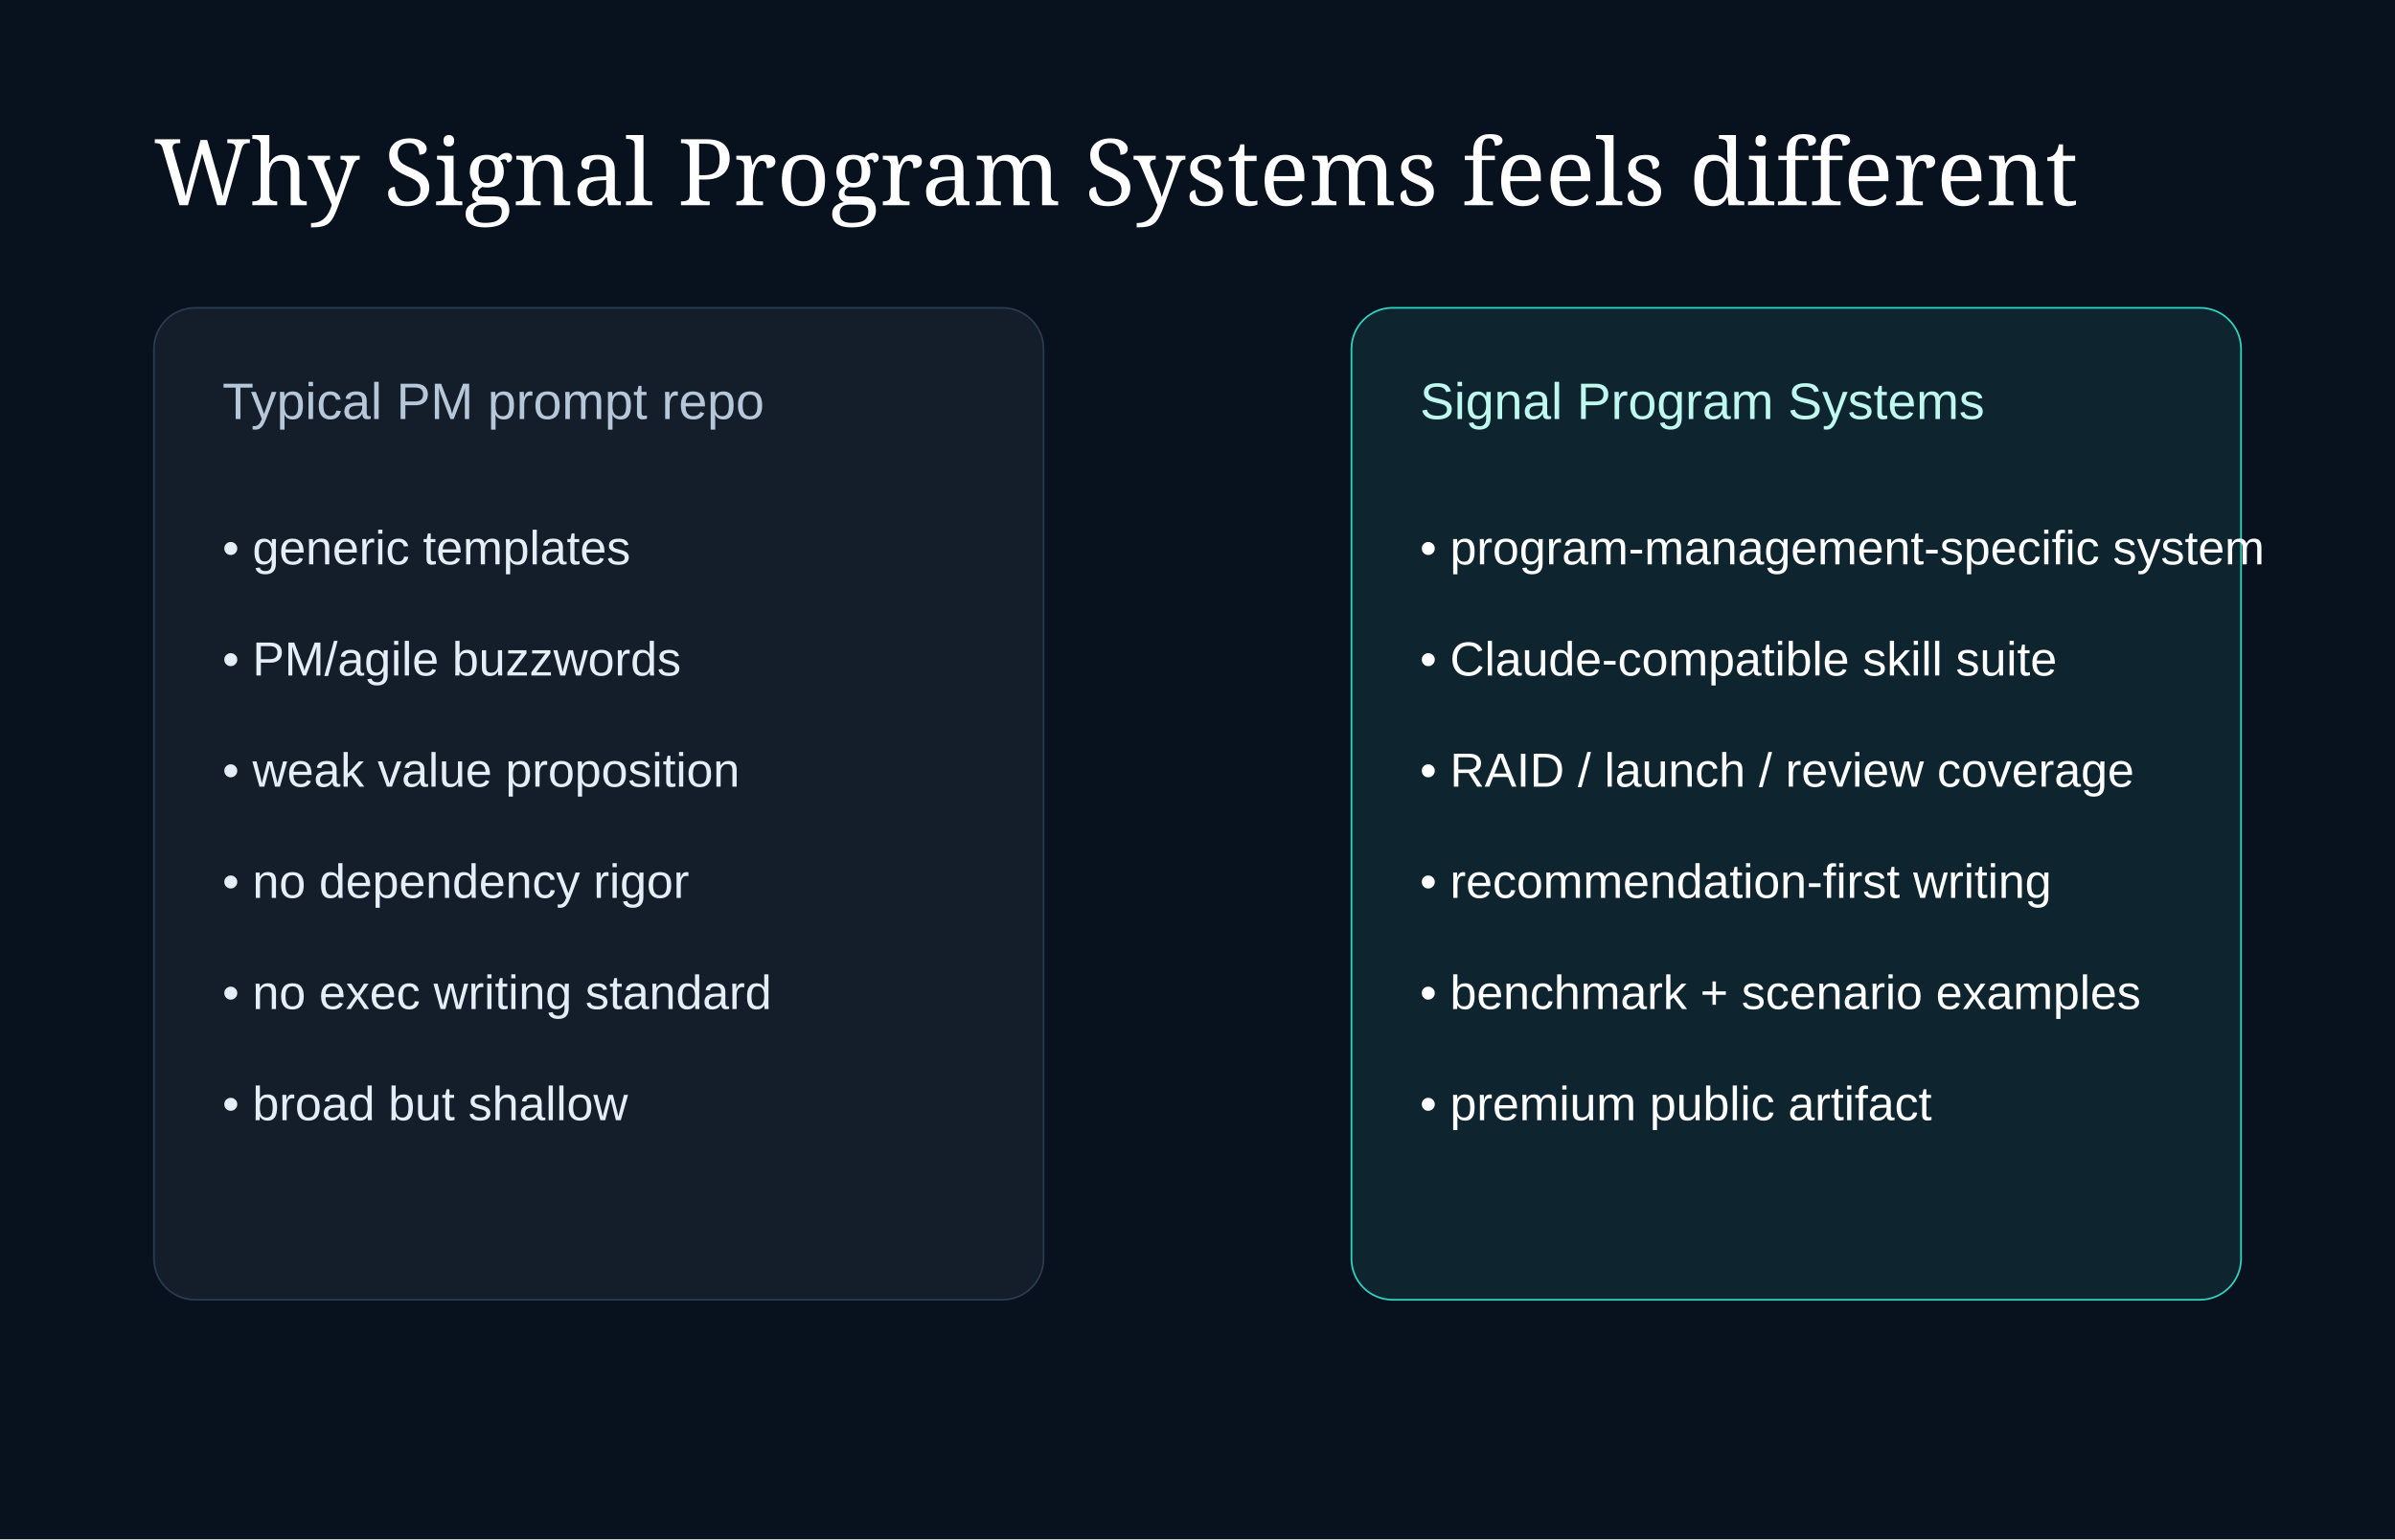
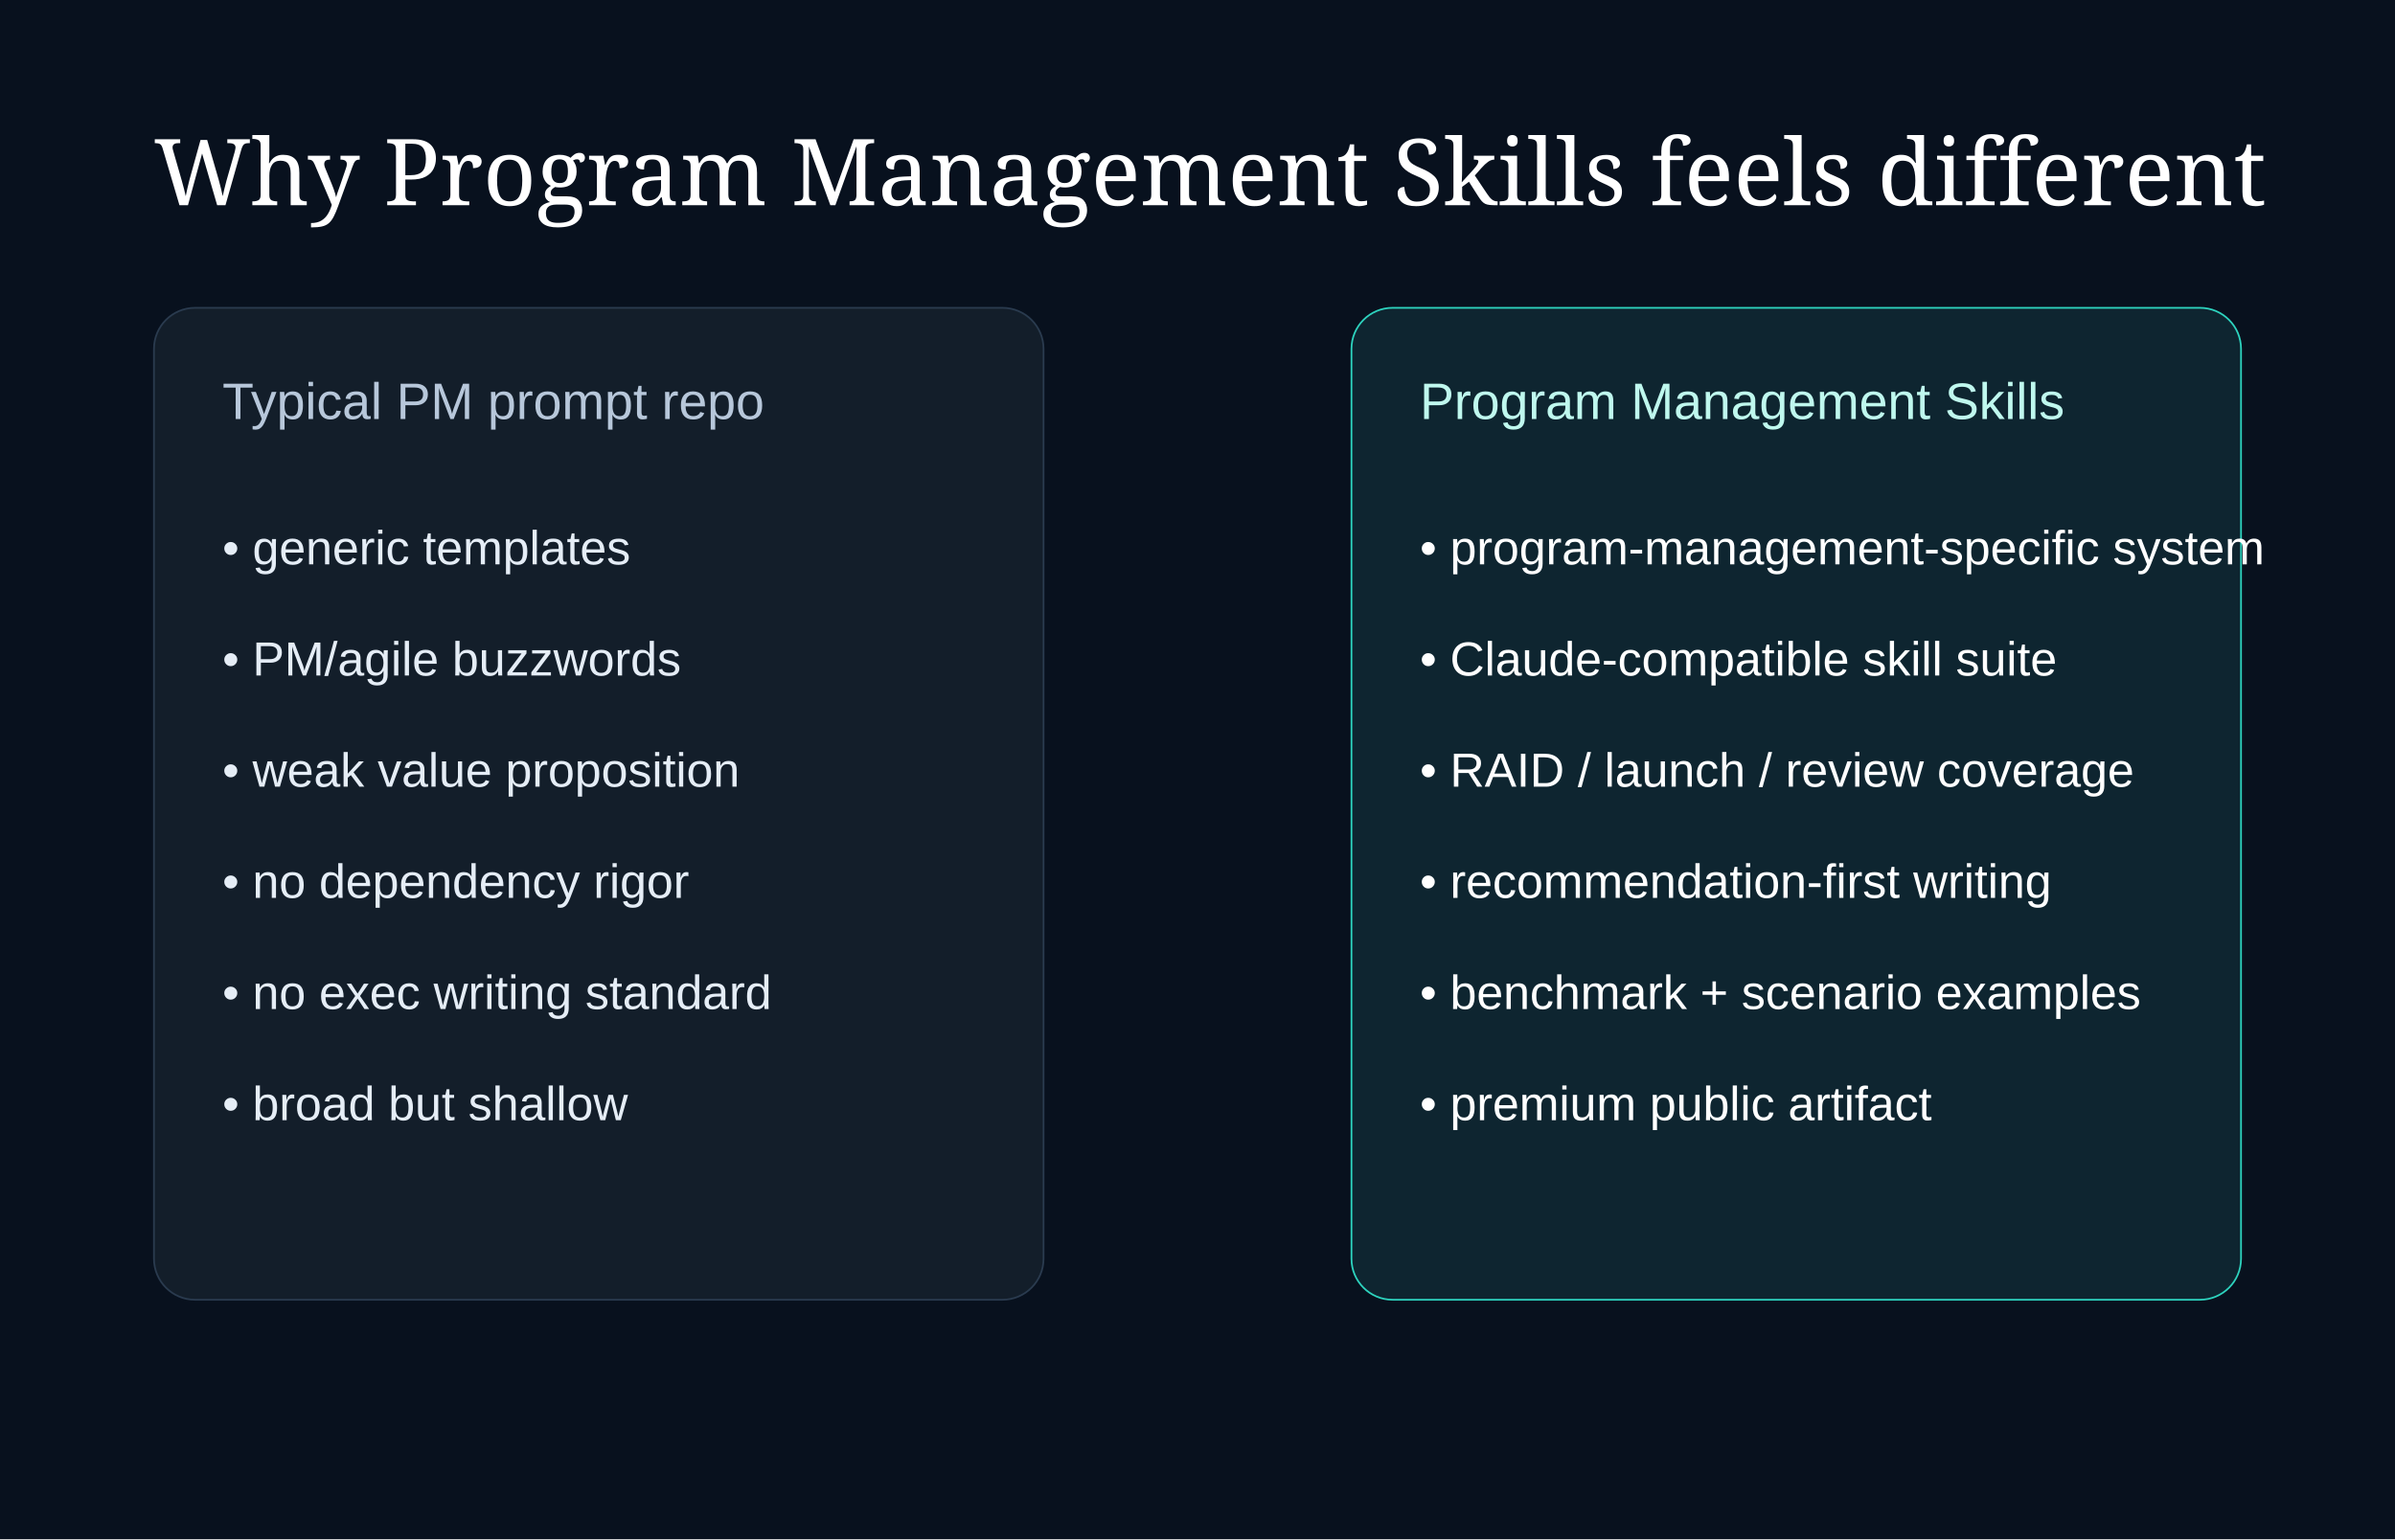
<svg xmlns="http://www.w3.org/2000/svg" width="1400" height="900" viewBox="0 0 1400 900" fill="none">
  <rect width="1400" height="900" fill="#08111E" />
-   <text x="90" y="120" fill="white" font-size="54" font-family="Georgia, serif">Why Signal Program Systems feels different</text>
+   <text x="90" y="120" fill="white" font-size="54" font-family="Georgia, serif">Why Program Management Skills feels different</text>
  <rect x="90" y="180" width="520" height="580" rx="24" fill="#131E2A" stroke="#2A3B4F" />
  <rect x="790" y="180" width="520" height="580" rx="24" fill="#0E2530" stroke="#2DD4BF" />
  <text x="130" y="245" fill="#B7C7DA" font-size="30" font-family="Arial, sans-serif">Typical PM prompt repo</text>
-   <text x="830" y="245" fill="#BFF8EE" font-size="30" font-family="Arial, sans-serif">Signal Program Systems</text>
+   <text x="830" y="245" fill="#BFF8EE" font-size="30" font-family="Arial, sans-serif">Program Management Skills</text>
  <g fill="#E5EDF6" font-size="28" font-family="Arial, sans-serif">
    <text x="130" y="330">• generic templates</text>
    <text x="130" y="395">• PM/agile buzzwords</text>
    <text x="130" y="460">• weak value proposition</text>
    <text x="130" y="525">• no dependency rigor</text>
    <text x="130" y="590">• no exec writing standard</text>
    <text x="130" y="655">• broad but shallow</text>
  </g>
  <g fill="white" font-size="28" font-family="Arial, sans-serif">
    <text x="830" y="330">• program-management-specific system</text>
    <text x="830" y="395">• Claude-compatible skill suite</text>
    <text x="830" y="460">• RAID / launch / review coverage</text>
    <text x="830" y="525">• recommendation-first writing</text>
    <text x="830" y="590">• benchmark + scenario examples</text>
    <text x="830" y="655">• premium public artifact</text>
  </g>
</svg>
